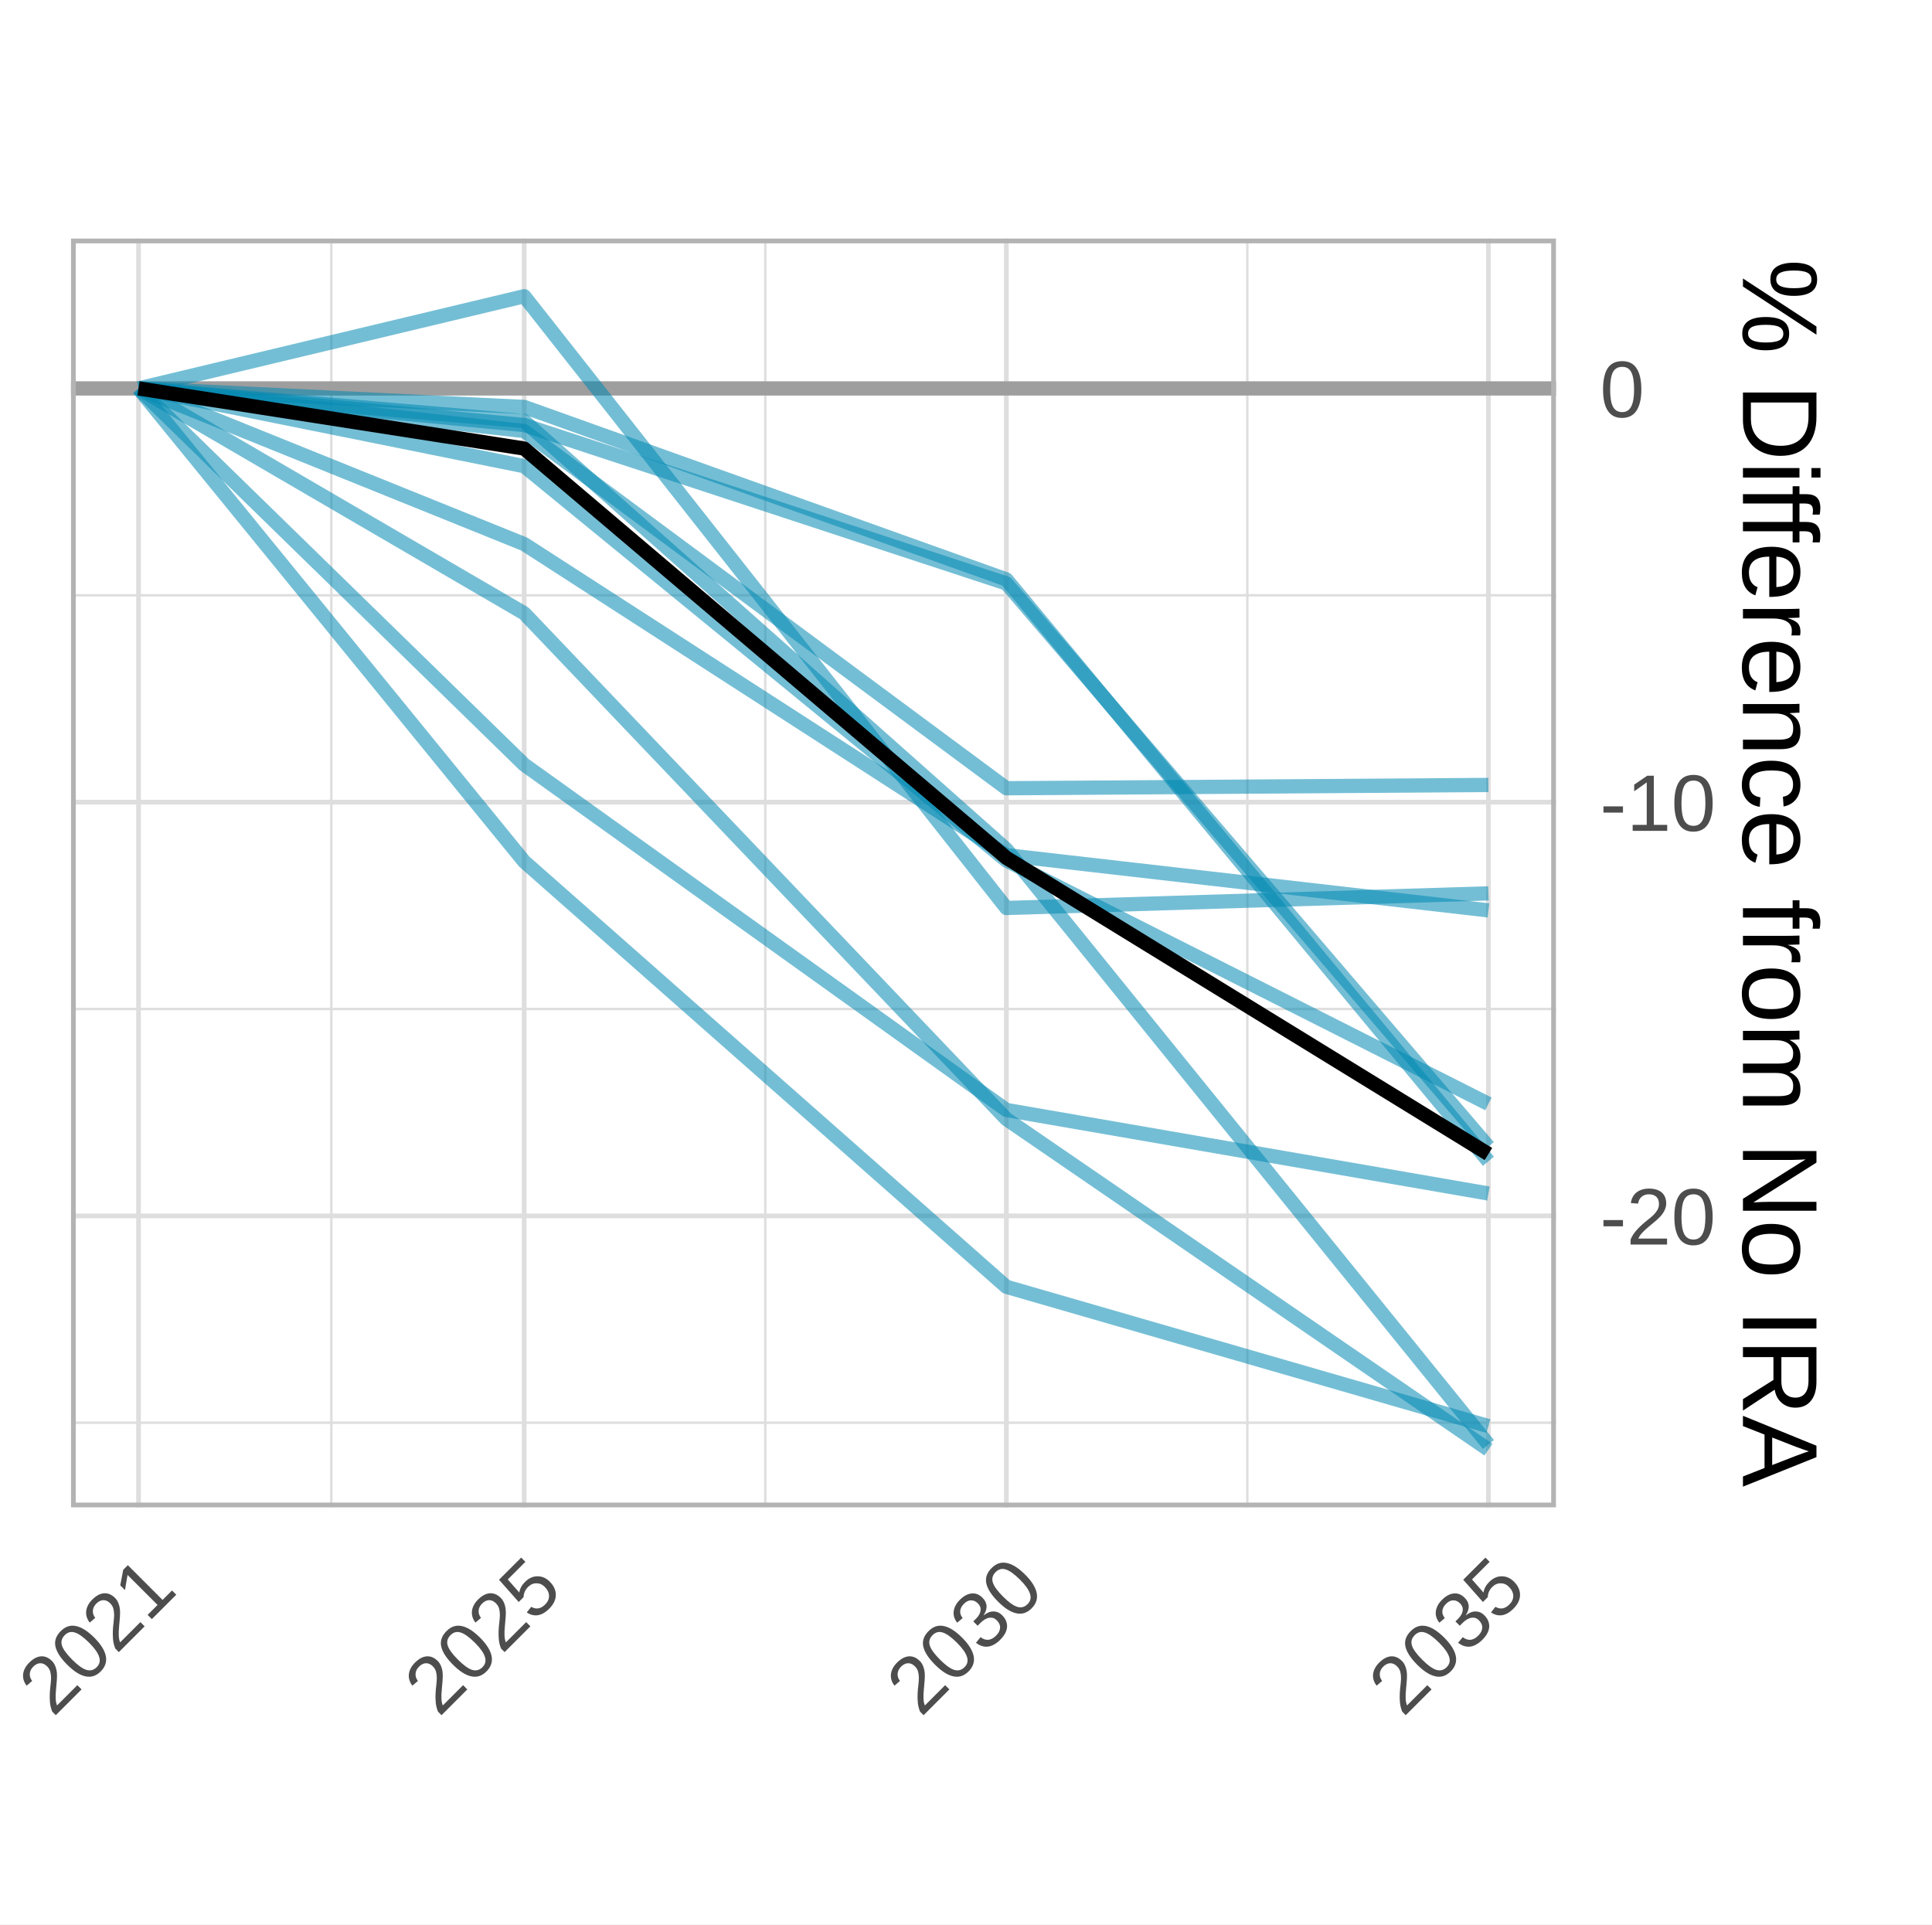
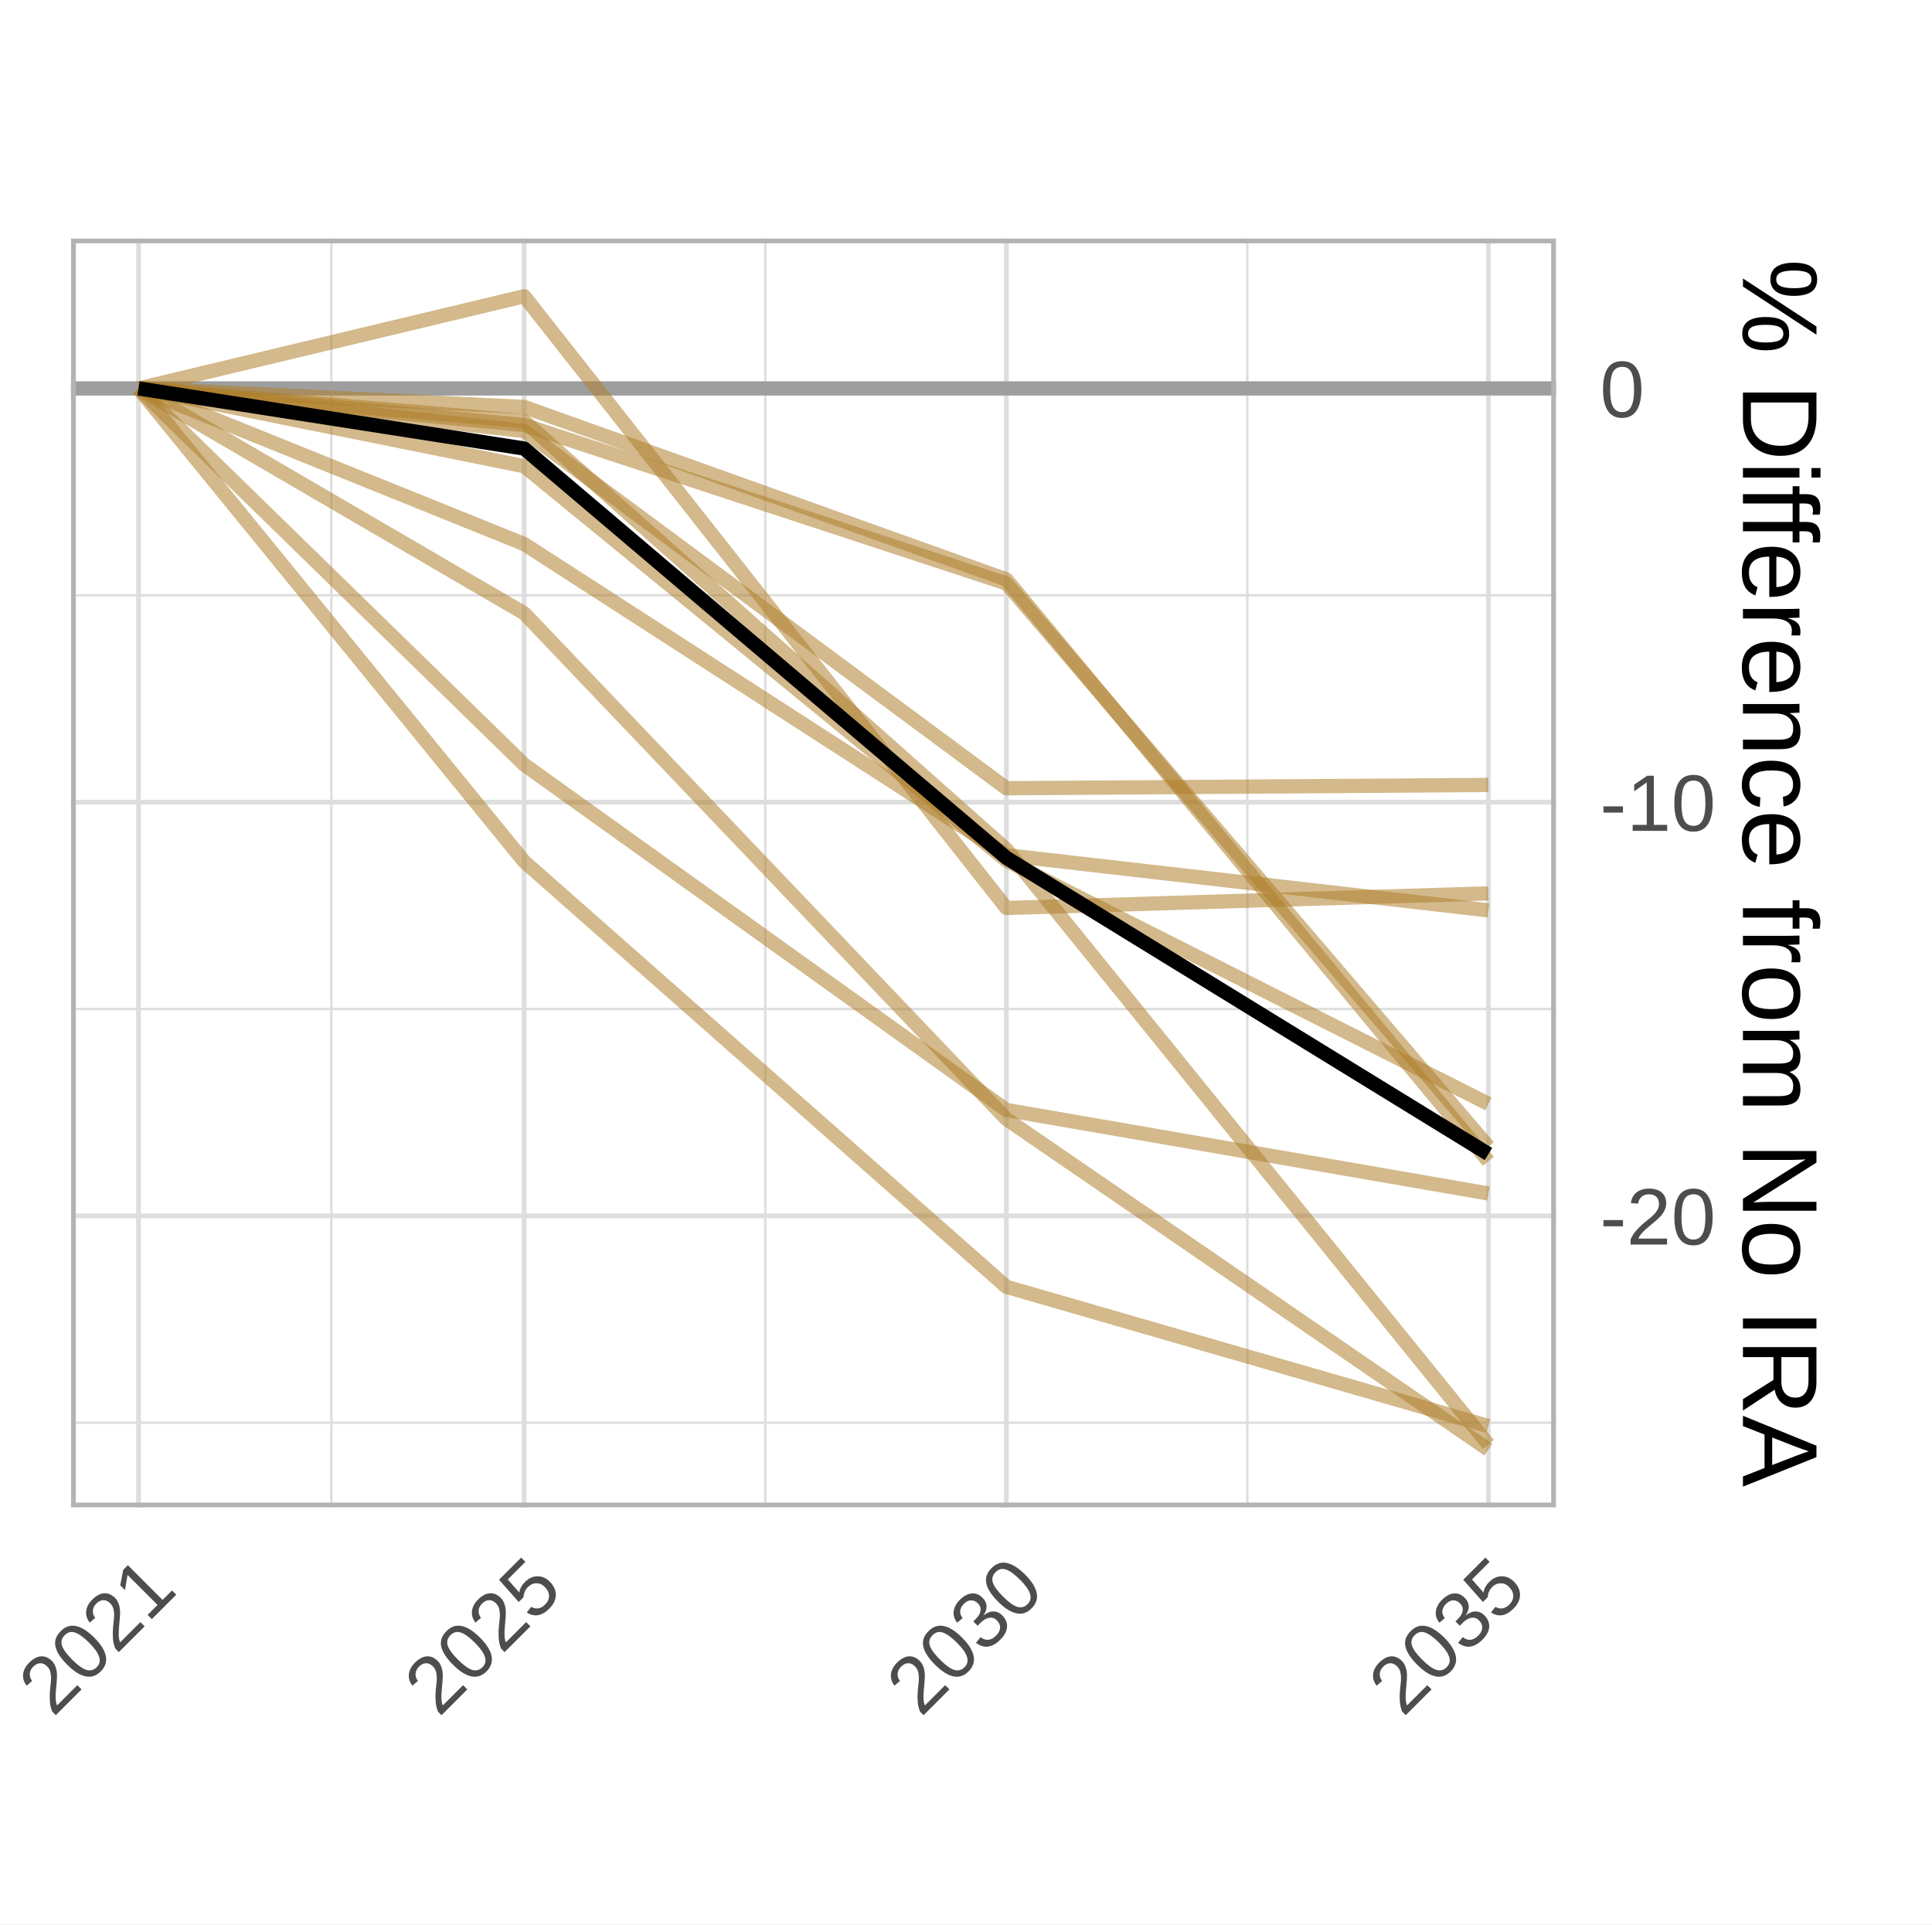
<svg xmlns="http://www.w3.org/2000/svg" class="svglite" width="216.86pt" height="216.00pt" viewBox="0 0 216.86 216.00">
  <defs>
    <style type="text/css">
    .svglite line, .svglite polyline, .svglite polygon, .svglite path, .svglite rect, .svglite circle {
      fill: none;
      stroke: #000000;
      stroke-linecap: round;
      stroke-linejoin: round;
      stroke-miterlimit: 10.00;
    }
    .svglite text {
      white-space: pre;
    }
  </style>
  </defs>
  <rect width="100%" height="100%" style="stroke: none; fill: #FFFFFF;" />
  <defs>
    <clipPath id="cpMC4wMHwyMTYuODZ8MC4wMHwyMTYuMDA=">
      <rect x="0.00" y="0.00" width="216.86" height="216.00" />
    </clipPath>
  </defs>
  <g clip-path="url(#cpMC4wMHwyMTYuODZ8MC4wMHwyMTYuMDA=)">
    <rect x="-0" y="0" width="216.86" height="216.00" style="stroke-width: 1.07; stroke: #FFFFFF; fill: #FFFFFF;" />
  </g>
  <defs>
    <clipPath id="cpNy45N3wxNzQuNjV8MjYuNzh8MTY5LjIw">
      <rect x="7.97" y="26.78" width="166.68" height="142.42" />
    </clipPath>
  </defs>
  <g clip-path="url(#cpNy45N3wxNzQuNjV8MjYuNzh8MTY5LjIw)">
    <rect x="7.97" y="26.78" width="166.68" height="142.42" style="stroke-width: 1.07; stroke: none; fill: #FFFFFF;" />
    <polyline points="7.97,159.70 174.65,159.70 " style="stroke-width: 0.27; stroke: #DEDEDE; stroke-linecap: butt;" />
    <polyline points="7.97,113.26 174.65,113.26 " style="stroke-width: 0.27; stroke: #DEDEDE; stroke-linecap: butt;" />
    <polyline points="7.97,66.82 174.65,66.82 " style="stroke-width: 0.27; stroke: #DEDEDE; stroke-linecap: butt;" />
    <polyline points="37.19,169.20 37.19,26.78 " style="stroke-width: 0.27; stroke: #DEDEDE; stroke-linecap: butt;" />
    <polyline points="85.90,169.20 85.90,26.78 " style="stroke-width: 0.27; stroke: #DEDEDE; stroke-linecap: butt;" />
    <polyline points="140.01,169.20 140.01,26.78 " style="stroke-width: 0.27; stroke: #DEDEDE; stroke-linecap: butt;" />
    <polyline points="7.97,136.48 174.65,136.48 " style="stroke-width: 0.53; stroke: #DEDEDE; stroke-linecap: butt;" />
    <polyline points="7.97,90.04 174.65,90.04 " style="stroke-width: 0.53; stroke: #DEDEDE; stroke-linecap: butt;" />
    <polyline points="7.97,43.60 174.65,43.60 " style="stroke-width: 0.53; stroke: #DEDEDE; stroke-linecap: butt;" />
    <polyline points="15.55,169.20 15.55,26.78 " style="stroke-width: 0.53; stroke: #DEDEDE; stroke-linecap: butt;" />
    <polyline points="58.84,169.20 58.84,26.78 " style="stroke-width: 0.53; stroke: #DEDEDE; stroke-linecap: butt;" />
    <polyline points="112.96,169.20 112.96,26.78 " style="stroke-width: 0.53; stroke: #DEDEDE; stroke-linecap: butt;" />
    <polyline points="167.07,169.20 167.07,26.78 " style="stroke-width: 0.53; stroke: #DEDEDE; stroke-linecap: butt;" />
    <line x1="7.97" y1="43.60" x2="174.65" y2="43.60" style="stroke-width: 1.60; stroke: #9E9E9E; stroke-linecap: butt;" />
-     <polyline points="15.55,43.60 58.84,85.83 112.96,124.59 167.07,133.97 " style="stroke-width: 1.60; stroke: #0388B3; stroke-opacity: 0.55; stroke-linecap: butt;" />
-     <polyline points="15.55,43.60 58.84,68.84 112.96,125.61 167.07,162.72 " style="stroke-width: 1.60; stroke: #0388B3; stroke-opacity: 0.55; stroke-linecap: butt;" />
-     <polyline points="15.55,43.60 58.84,96.71 112.96,144.44 167.07,160.08 " style="stroke-width: 1.60; stroke: #0388B3; stroke-opacity: 0.55; stroke-linecap: butt;" />
-     <polyline points="15.55,43.60 58.84,61.07 112.96,95.99 167.07,102.19 " style="stroke-width: 1.60; stroke: #0388B3; stroke-opacity: 0.55; stroke-linecap: butt;" />
-     <polyline points="15.55,43.60 58.84,45.68 112.96,65.04 167.07,130.35 " style="stroke-width: 1.60; stroke: #0388B3; stroke-opacity: 0.55; stroke-linecap: butt;" />
-     <polyline points="15.55,43.60 58.84,33.25 112.96,101.92 167.07,100.28 " style="stroke-width: 1.60; stroke: #0388B3; stroke-opacity: 0.55; stroke-linecap: butt;" />
-     <polyline points="15.55,43.60 58.84,52.33 112.96,96.59 167.07,123.91 " style="stroke-width: 1.60; stroke: #0388B3; stroke-opacity: 0.55; stroke-linecap: butt;" />
-     <polyline points="15.55,43.60 58.84,47.71 112.96,65.49 167.07,128.72 " style="stroke-width: 1.60; stroke: #0388B3; stroke-opacity: 0.55; stroke-linecap: butt;" />
-     <polyline points="15.55,43.60 58.84,47.27 112.96,95.34 167.07,162.14 " style="stroke-width: 1.60; stroke: #0388B3; stroke-opacity: 0.55; stroke-linecap: butt;" />
-     <polyline points="15.55,43.60 58.84,48.38 112.96,88.48 167.07,88.11 " style="stroke-width: 1.60; stroke: #0388B3; stroke-opacity: 0.55; stroke-linecap: butt;" />
+     <polyline points="15.55,43.60 58.84,85.83 112.96,124.59 167.07,133.97 " style="stroke-width: 1.60; stroke: #AE7F2C; stroke-opacity: 0.55; stroke-linecap: butt;" />
+     <polyline points="15.55,43.60 58.84,68.84 112.96,125.61 167.07,162.72 " style="stroke-width: 1.60; stroke: #AE7F2C; stroke-opacity: 0.55; stroke-linecap: butt;" />
+     <polyline points="15.55,43.60 58.84,96.71 112.96,144.44 167.07,160.08 " style="stroke-width: 1.60; stroke: #AE7F2C; stroke-opacity: 0.55; stroke-linecap: butt;" />
+     <polyline points="15.55,43.60 58.84,61.07 112.96,95.99 167.07,102.19 " style="stroke-width: 1.60; stroke: #AE7F2C; stroke-opacity: 0.55; stroke-linecap: butt;" />
+     <polyline points="15.55,43.60 58.84,45.68 112.96,65.04 167.07,130.35 " style="stroke-width: 1.60; stroke: #AE7F2C; stroke-opacity: 0.55; stroke-linecap: butt;" />
+     <polyline points="15.55,43.60 58.84,33.25 112.96,101.92 167.07,100.28 " style="stroke-width: 1.60; stroke: #AE7F2C; stroke-opacity: 0.55; stroke-linecap: butt;" />
+     <polyline points="15.55,43.60 58.84,52.33 112.96,96.59 167.07,123.91 " style="stroke-width: 1.60; stroke: #AE7F2C; stroke-opacity: 0.55; stroke-linecap: butt;" />
+     <polyline points="15.55,43.60 58.84,47.71 112.96,65.49 167.07,128.72 " style="stroke-width: 1.60; stroke: #AE7F2C; stroke-opacity: 0.55; stroke-linecap: butt;" />
+     <polyline points="15.55,43.60 58.84,47.27 112.96,95.34 167.07,162.14 " style="stroke-width: 1.60; stroke: #AE7F2C; stroke-opacity: 0.55; stroke-linecap: butt;" />
+     <polyline points="15.55,43.60 58.84,48.38 112.96,88.48 167.07,88.11 " style="stroke-width: 1.60; stroke: #AE7F2C; stroke-opacity: 0.55; stroke-linecap: butt;" />
    <polyline points="15.55,43.60 58.84,50.35 112.96,96.29 167.07,129.54 " style="stroke-width: 1.60; stroke-linecap: butt;" />
    <rect x="7.97" y="26.78" width="166.68" height="142.42" style="stroke-width: 1.07; stroke: #B3B3B3;" />
  </g>
  <g clip-path="url(#cpMC4wMHwyMTYuODZ8MC4wMHwyMTYuMDA=)">
    <text x="179.58" y="139.70" style="font-size: 9.00px;fill: #4D4D4D; font-family: &quot;Arial&quot;;" textLength="13.00px" lengthAdjust="spacingAndGlyphs">-20</text>
    <text x="179.58" y="93.26" style="font-size: 9.00px;fill: #4D4D4D; font-family: &quot;Arial&quot;;" textLength="13.00px" lengthAdjust="spacingAndGlyphs">-10</text>
    <text x="179.58" y="46.82" style="font-size: 9.00px;fill: #4D4D4D; font-family: &quot;Arial&quot;;" textLength="5.00px" lengthAdjust="spacingAndGlyphs">0</text>
    <text transform="translate(20.10,178.69) rotate(-45)" text-anchor="end" style="font-size: 9.00px;fill: #4D4D4D; font-family: &quot;Arial&quot;;" textLength="20.02px" lengthAdjust="spacingAndGlyphs">2021</text>
    <text transform="translate(63.40,178.69) rotate(-45)" text-anchor="end" style="font-size: 9.00px;fill: #4D4D4D; font-family: &quot;Arial&quot;;" textLength="20.02px" lengthAdjust="spacingAndGlyphs">2025</text>
    <text transform="translate(117.51,178.69) rotate(-45)" text-anchor="end" style="font-size: 9.00px;fill: #4D4D4D; font-family: &quot;Arial&quot;;" textLength="20.02px" lengthAdjust="spacingAndGlyphs">2030</text>
    <text transform="translate(171.63,178.69) rotate(-45)" text-anchor="end" style="font-size: 9.00px;fill: #4D4D4D; font-family: &quot;Arial&quot;;" textLength="20.02px" lengthAdjust="spacingAndGlyphs">2035</text>
    <text transform="translate(195.64,29.07) rotate(90)" style="font-size: 12.00px; font-family: &quot;Arial&quot;;" textLength="137.84px" lengthAdjust="spacingAndGlyphs">% Difference from No IRA</text>
  </g>
</svg>
